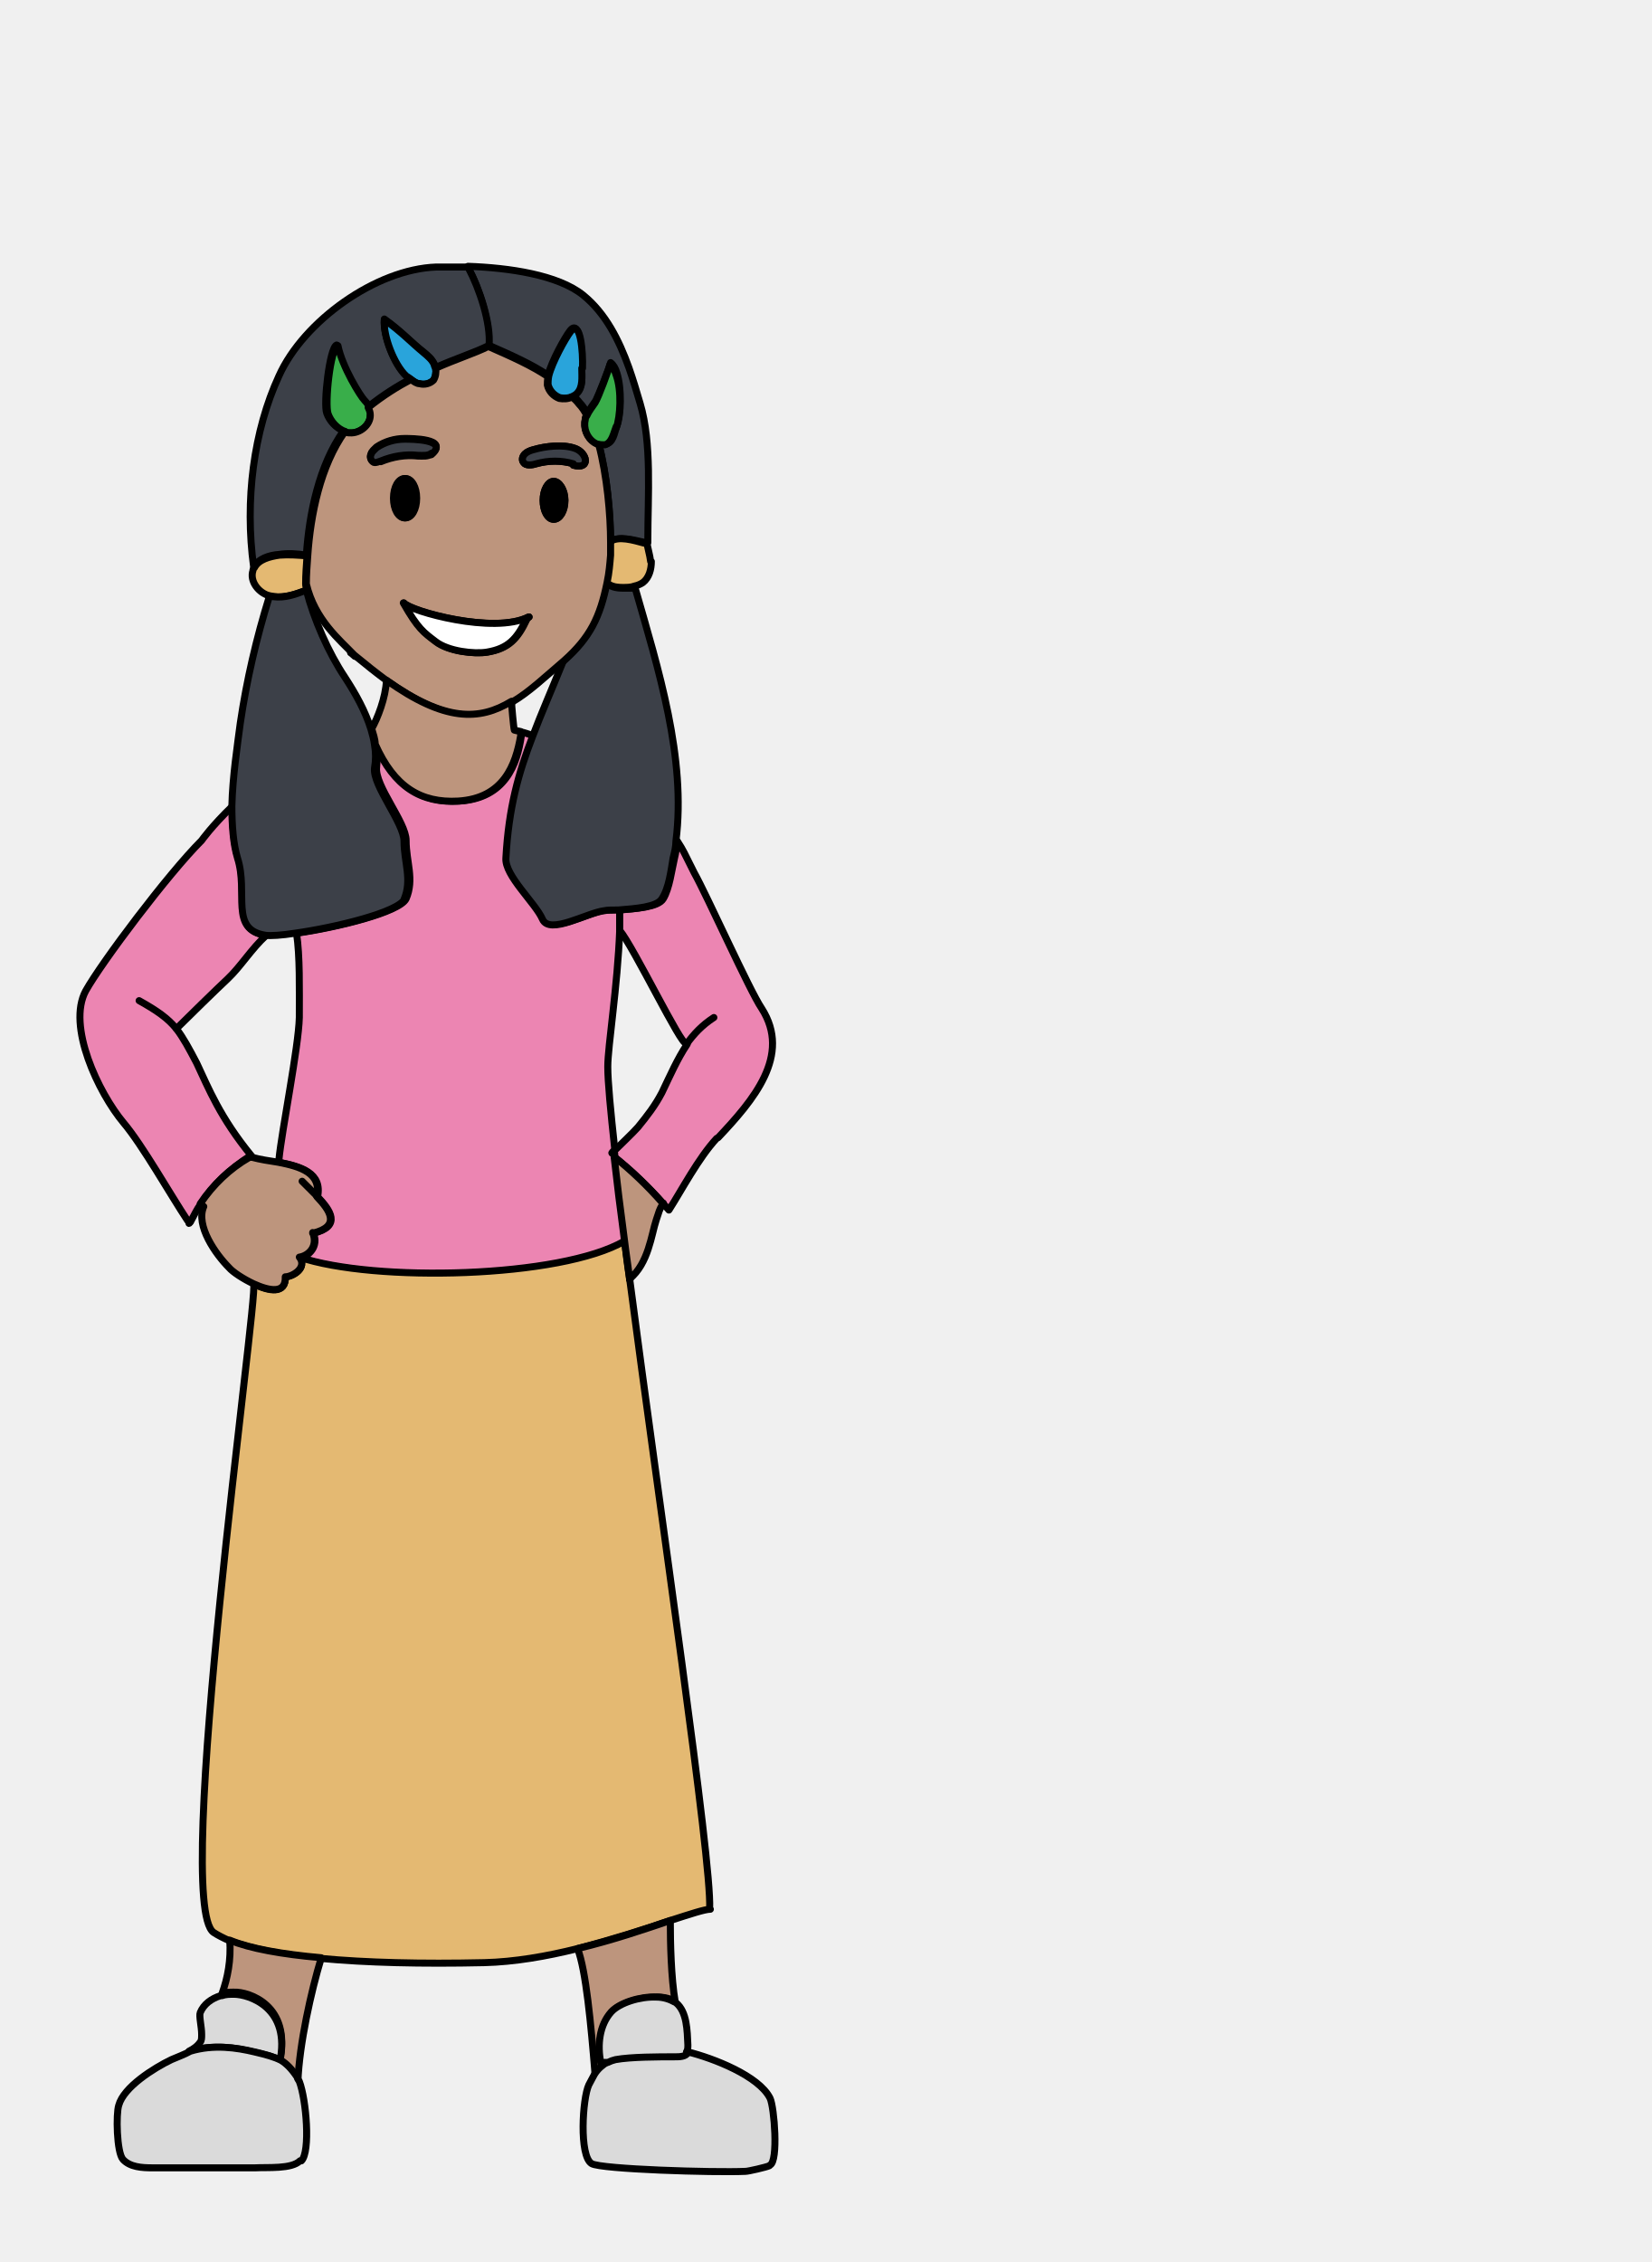
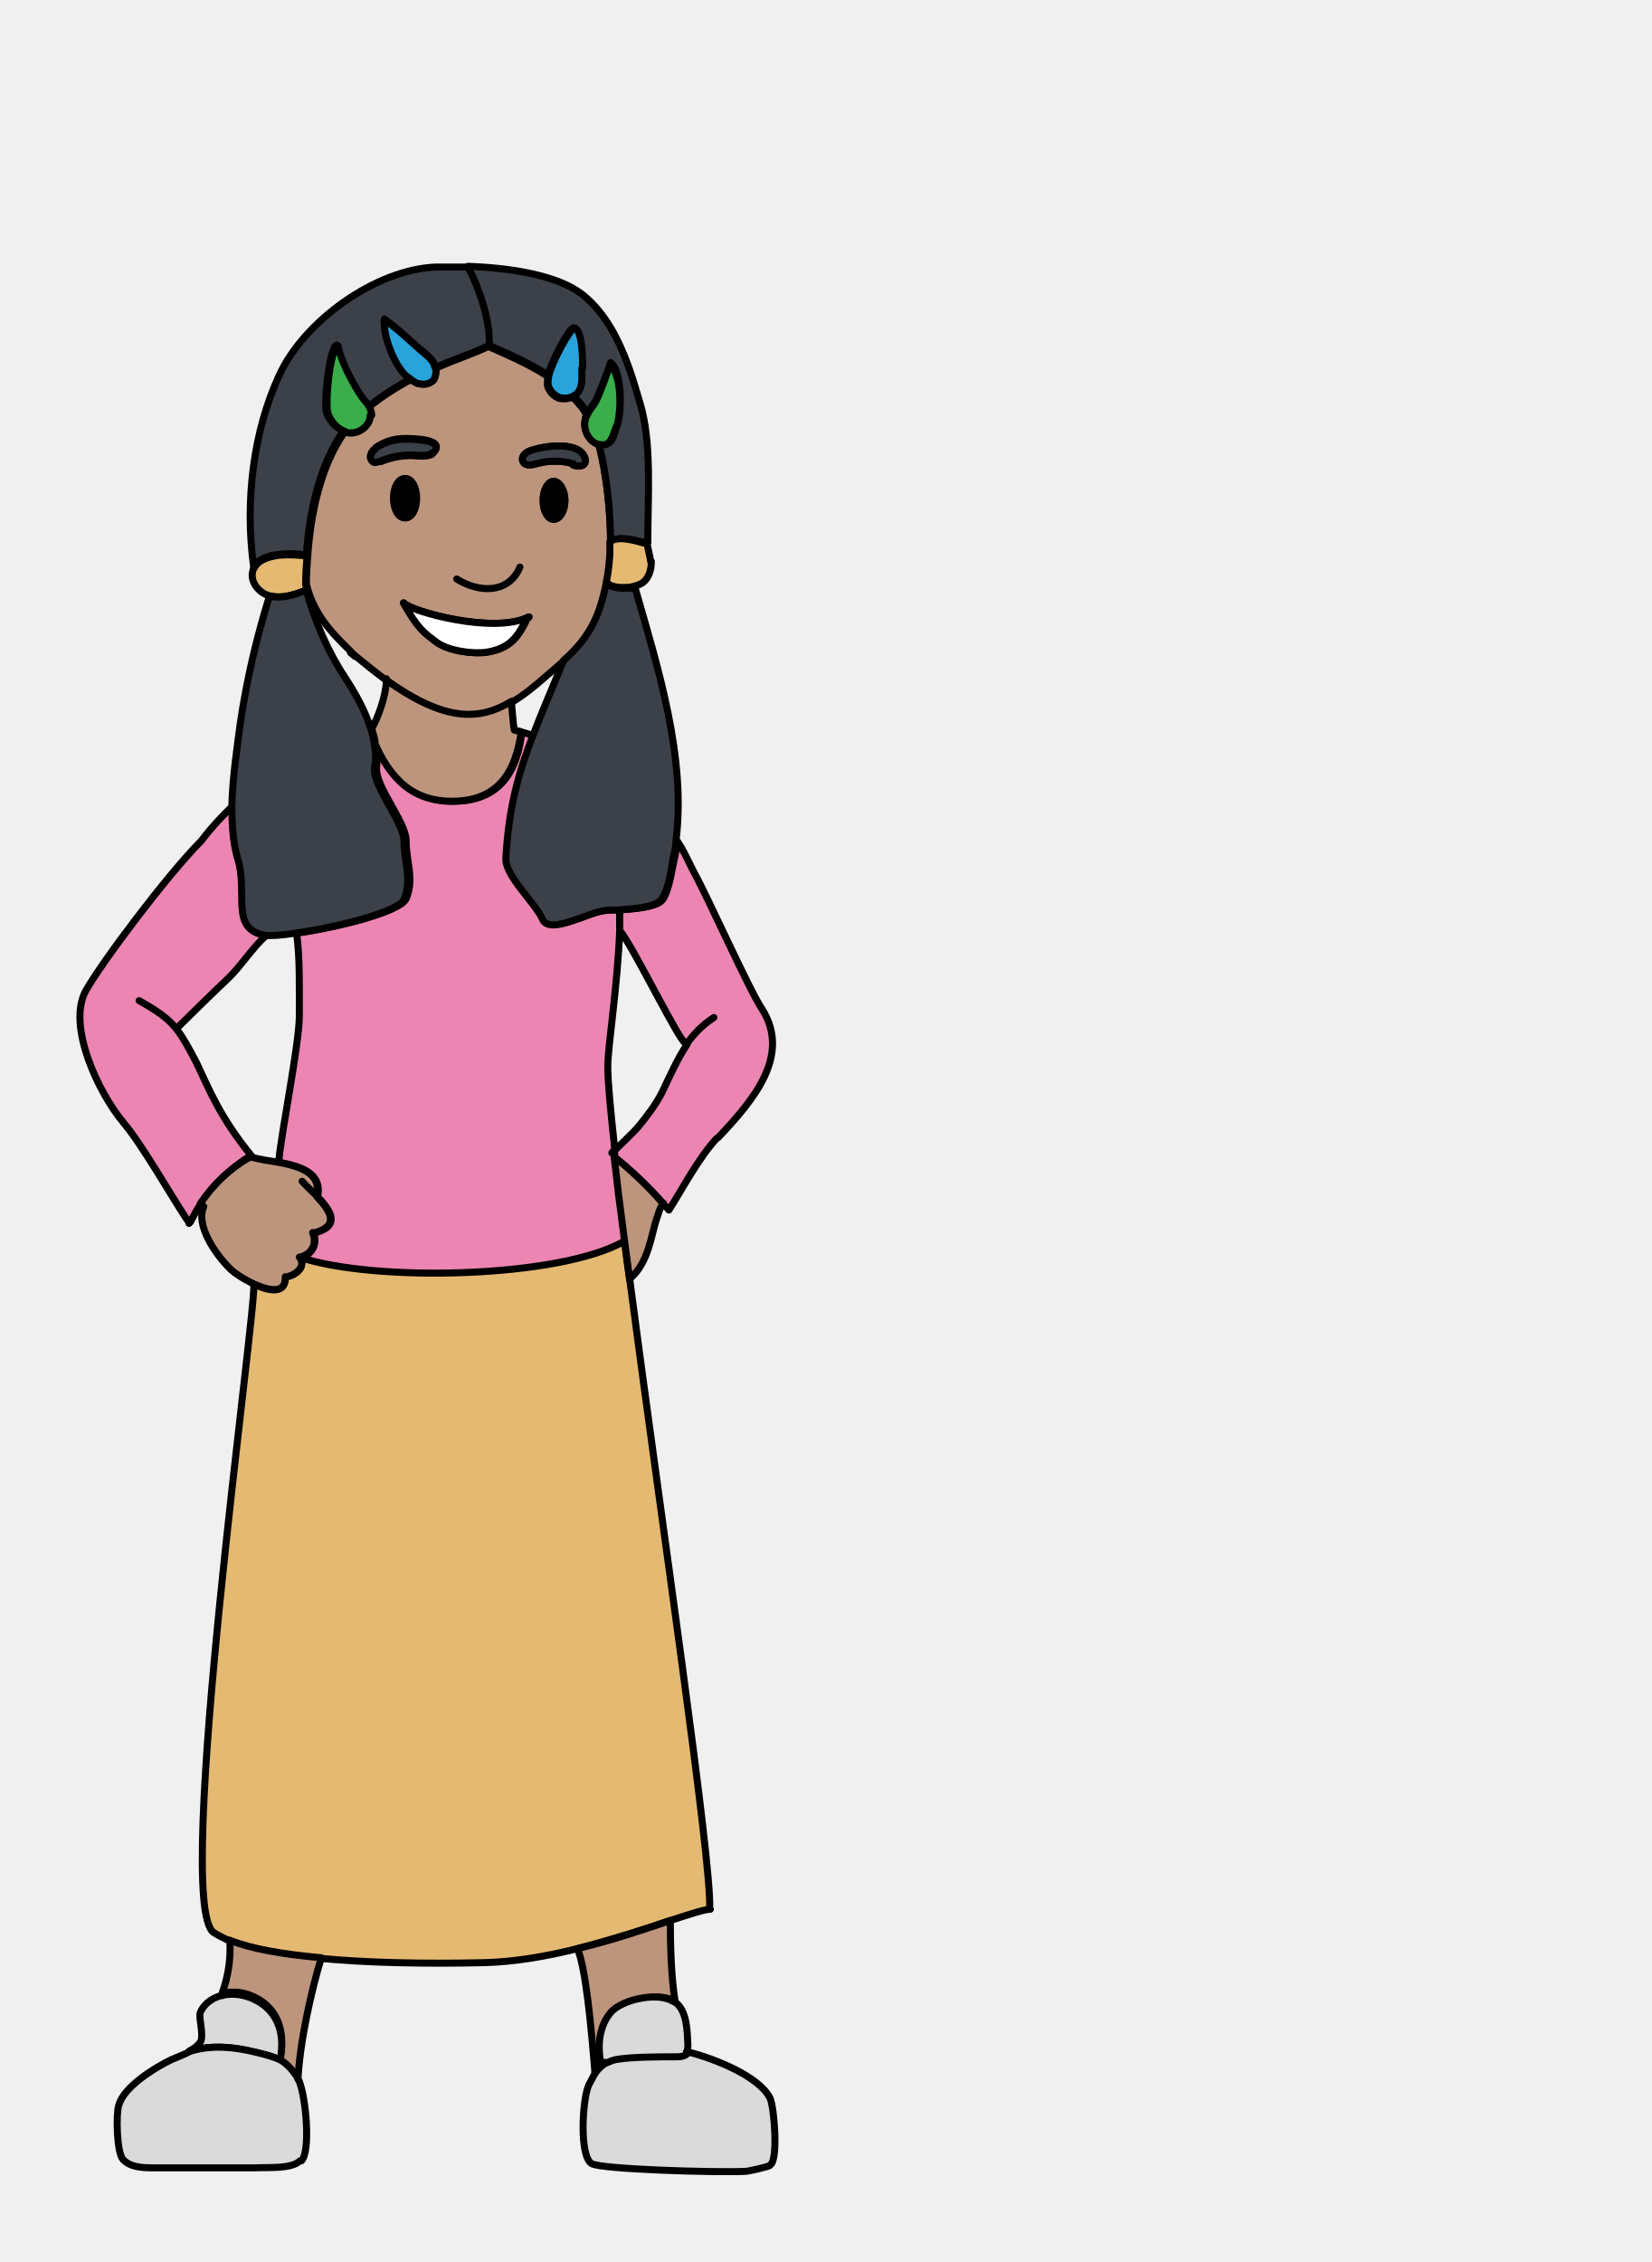
<svg xmlns="http://www.w3.org/2000/svg" id="latinAmerica" width="235" height="321.9" viewBox="0 0 235 321.9">
  <defs>
-     <style>.cls-1{fill:#29a4db;}.cls-1,.cls-2,.cls-3,.cls-4,.cls-5,.cls-6,.cls-7,.cls-8,.cls-9,.cls-10{stroke:#000;stroke-linecap:round;stroke-linejoin:round;}.cls-2{fill:#3c4048;}.cls-3{fill:#39ae4a;}.cls-4{fill:#dadada;}.cls-5{fill:#bd957d;}.cls-6{fill:#e4b972;}.cls-7{fill:#ec85b2;}.cls-8{fill:#fff;}.cls-9{fill:none;}</style>
+     <style>.cls-1{fill:none;}.cls-1,.cls-2,.cls-3,.cls-4,.cls-5,.cls-6,.cls-7,.cls-8,.cls-9,.cls-10{stroke:#000;stroke-linecap:round;stroke-linejoin:round;}.cls-2{fill:#fff;}.cls-3{fill:#39ae4a;}.cls-4{fill:#bd957d;}.cls-5{fill:#e4b972;}.cls-6{fill:#000;}.cls-7{fill:#ec85b2;}.cls-8{fill:#dadada;}.cls-9{fill:#3c4048;}.cls-10{fill:#29a4db;}</style>
  </defs>
+   <path class="cls-4" d="M85.1,63.1c-.2,0-.3-.1-.5-.2-1.1-.7-1.6-2.1-1.3-3.3,0-.2.1-.4.2-.5-.3-.6-.7-1.2-1.1-1.6-.3-.4-.6-.7-1-1-.6.3-1.2.3-1.8.2-.8-.3-1.5-1-1.7-1.9,0-.3,0-.7.1-1.2-2.4-1.6-5.1-2.8-8.5-4.3,0,0,0,0,0,0-2,1-4.6,1.8-7.5,3.1.1.6,0,1.2-.3,1.7-.5.5-1.3.7-2,.5-.4,0-.8-.3-1.2-.6-1.9,1-4,2.3-6.1,4,.2.4.3.7.3,1.1,0,1.4-1.5,2.6-2.9,2.5-.2,0-.5,0-.7-.2-3.5,4.9-4.9,11.8-5.3,17.7-.1,1.4-.2,2.7-.2,4,1.2,5.1,4.8,8,6.8,10.1,0,0,0,0,0,0,1.7,1.4,3.2,2.6,4.7,3.7,8.3,5.9,13.2,5.8,17.8,3,2.4-1.4,4.7-3.6,7.4-5.9,3.7-3.3,5.1-6.2,6.1-11.1.3-1.4.4-2.7.5-3.9,0-.6,0-1.2,0-1.8,0-3.9-.5-9.5-1.7-14ZM54.2,65.5c-.3.1-.7.3-1,.2-.4-.2-.6-.7-.4-1.1.1-.4.5-.7.8-1,1.2-.8,2.6-1.2,4-1.2.9,0,6.4,0,3.8,2.2-.5.4-1.2.3-1.9.3-1.8-.2-3.6.1-5.3.8ZM56.1,70.9c0-1.5.7-2.8,1.6-2.8s1.6,1.2,1.6,2.8-.7,2.8-1.6,2.8-1.6-1.2-1.6-2.8ZM75,88.1c-1.3,2.8-2.6,4.2-5.6,4.7-1.8.3-5.5-.1-7.3-1.5-1.7-1.3-2.5-1.8-4.6-5.5,1,1.2,12.9,4.5,17.8,2l-.4.3ZM78.8,73.9c-.8,0-1.5-1.2-1.5-2.7s.7-2.7,1.5-2.7,1.6,1.2,1.6,2.7-.7,2.7-1.6,2.7ZM81.6,66c-1.7-.5-3.5-.5-5.3,0-.6.2-1.5.3-1.8-.2-.3-.4-.1-.9.2-1.2.3-.3.8-.5,1.2-.6,1.7-.5,4.2-.8,5.9-.2,1.8.6,2.3,3.1-.2,2.4Z" />
  <path class="cls-7" d="M25.1,146.4h0c1,1.3,1.8,2.8,2.9,4.9,1.7,3.6,3.3,7.7,7.8,13.2,0,0-.1,0-.2,0h0s0,0,0,0h0c-2.8,1.8-5.2,4-7,6.8,0,0,0,0,0,0-.6.8-1,1.7-1.5,2.6l-.4-.2c-2.4-3.6-6.4-10.7-9.1-13.9-3.6-4.3-8.1-13.8-5.4-18.8,2.3-4.1,11.7-16.6,16.5-21.4,0,0,1.4-2,4.4-4.9,0,2.8.1,5.4.8,7.4,1.6,5-1.2,10.2,4,11-2.1,1.9-3.6,4.4-5.5,6.2-1.3,1.2-6.1,5.9-7.3,7.1Z" />
  <path class="cls-7" d="M89,176.7c-9.2,5.3-35.7,5.9-46.3,2.3,1.2-.2,2.7-1.6,1.9-3.5,4.1-1,2.4-3.3.6-5.2.7-3.4-2.4-4.3-5.5-4.9v-.4c.4-4.1,2.8-16,2.9-20.2,0-4,.1-8.8-.4-12,5.7-.8,14.7-3,15.6-4.9,1.2-2.8,0-5.2,0-8.3,0-2.6-4.5-7.8-4.2-10.4.1-1.1.1-2.2,0-3.3,2.7,6.1,6.5,8.4,11.8,8.1,6.5-.4,8.2-5.2,8.8-9.3v-.5c.4,0,1,.3,1.8.5-2,5.2-3.4,10.1-3.8,17.3-.1,2.5,4.2,6.4,5.2,8.7,1,2.3,6.3-.9,8.8-1.2.5,0,1.2,0,2-.1,0,1,0,1.9,0,2.9-.3,8.1-1.7,16.6-1.7,19.5,0,2.1.4,6.3,1,11.8-.3.3-.5.5-.4.5.2.1.3.2.5.4.4,3.6.9,7.6,1.5,12.1Z" />
  <path class="cls-7" d="M102,162c-2.6,2.8-5,7.4-6.8,10.2-.3-.3-.5-.6-.8-.9-2.1-2.4-4.5-4.6-6.9-6.6,0-.3,0-.6-.1-.9.8-.8,2.7-2.6,3.4-3.4,1.3-1.6,2.4-3,3.4-4.9,1.2-2.5,2.2-4.8,3.6-6.9l-.2-.2c-.5.7-7.4-13.6-9.4-16,0-1,0-1.9,0-2.9,2.3-.2,5.5-.4,6.2-1.6.9-1.5,1.2-4.1,1.6-5.8.2-.8.3-1.6.4-2.4.9,1.4.9,1.5,2.4,4.5,1.8,3.2,7.9,16.8,9.6,19.3,4.3,6.7-1.2,13.1-6.2,18.4Z" />
-   <path class="cls-9" d="M50.3,93.2c-.1-.1-.3-.2-.4-.3" />
-   <path class="cls-9" d="M50.5,93.4c0,0-.1-.1-.2-.2" />
-   <line class="cls-9" x1="95.9" y1="122" x2="95.9" y2="122" />
-   <line class="cls-9" x1="33.1" y1="114.7" x2="33.1" y2="114.7" />
-   <path class="cls-6" d="M101.1,271.7c-.8,0-2.9.7-5.7,1.6-3.5,1.2-8.2,2.7-13.2,4-4.4,1.1-9,1.9-13.3,2-8.9.2-16.8,0-23.2-.6-5.6-.5-10-1.4-13-2.5-.9-.4-1.7-.8-2.3-1.2-5.9-4.1,6.4-90.5,5.7-92.3,2.2,1.1,4.6,1.5,4.5-1,1,0,3.2-1.2,2-2.8,10.6,3.6,37.2,3,46.3-2.3.2,1.7.4,3.5.7,5.3,4.4,33.6,11.7,82.8,11.4,89.7Z" />
-   <path class="cls-5" d="M94.4,171.2c-.7,1.2-.5,1-1,2.4-.7,2.1-1.1,6.2-3.8,8.4-.2-1.8-.5-3.6-.7-5.3-.6-4.5-1.1-8.5-1.5-12.1,2.5,2,4.8,4.2,6.9,6.6Z" />
-   <path class="cls-9" d="M89.7,182s0,0-.1.1" />
-   <path class="cls-9" d="M97.5,148.3s0,0,0,0" />
-   <path class="cls-9" d="M101.6,144.8c-1.7,1.1-2.9,2.4-3.9,3.8" />
-   <path class="cls-9" d="M25.1,146.4c-1.2-1.5-2.8-2.6-5.3-4" />
-   <path class="cls-9" d="M35.7,164.5v.2c.2,0,.3.2.4.3" />
-   <path class="cls-5" d="M44.5,175.4c.8,2-.6,3.3-1.9,3.5,1.2,1.5-1,2.8-2,2.8.1,2.5-2.3,2-4.5,1h0c-1.5-.7-3-1.7-3.5-2.3-1.9-1.9-4.8-6-3.6-8.7l-.5-.4c1.8-2.7,4.2-5,7-6.6,0,0,0,0,.1,0h0c.1,0,.2,0,.3,0,1.1.3,2.4.5,3.7.7,3.1.6,6.2,1.5,5.5,4.9,1.8,1.9,3.5,4.2-.6,5.2Z" />
-   <path class="cls-9" d="M45.1,170.2c-.8-.8-1.6-1.6-2.1-2.1" />
-   <path class="cls-9" d="M45.1,170.2s0,0,0,0" />
-   <path class="cls-5" d="M96.1,284.9c-.6-.5-1.6-.7-2.6-.7-2.3,0-5.2.8-6.4,2.1-1.7,1.9-2,4.7-1.5,7.2h1c-.8.4-1.4,1-1.9,1.8-.6-7.3-1.3-14.9-2.5-18,5-1.2,9.7-2.8,13.2-4,0,3.1.1,8.1.7,11.6Z" />
-   <path class="cls-5" d="M45.7,278.7h0c-1.4,4.6-3.1,12.2-3.3,17.5,0-.2-.2-.4-.3-.6-.7-1.2-1.4-1.9-2.3-2.4h0c1.7-7.8-4.4-9.8-6.5-9.7-.6,0-1.1,0-1.7.2.8-2.2,1.3-4.8,1.1-7.6,2.9,1.2,7.4,2,13,2.5Z" />
-   <path class="cls-9" d="M74,80.7c-1.6,3.8-5.8,3.7-9,1.7" />
-   <path class="cls-2" d="M92.2,77.2h-.4c-1.5-.3-3.7-1-4.9-.1h0c0-3.9-.5-9.5-1.7-14,.3.1.7.2,1,.1,1.1-.2,1.2-1.5,1.6-2.6.6-1.6.7-5.3,0-7.5-.2-.7-.5-1.2-.9-1.5-.2.8-1.7,4.6-2.1,5.4-.4.6-.9,1.2-1.2,1.9-.3-.6-.7-1.2-1.1-1.6-.3-.4-.6-.7-1-1,.2-.1.4-.3.6-.4.9-.9.7-2.3.7-3.6.1-2.3-.3-7.1-1.7-5.2-.7.9-2.6,4.3-3.1,6.3-2.4-1.6-5.1-2.8-8.5-4.3.3-3.1-1.3-8.2-2.9-11v-.2c5.8.2,12.8,1.2,16.4,4.1,3.2,2.6,5.1,6.4,6.5,10.3.6,1.7,1.1,3.4,1.6,5.1,1.7,5.7,1.1,13.1,1.1,19.5,0,0,0,0,0,.1Z" />
-   <path class="cls-2" d="M69.5,49.2s0,0,0,0c-2,1-4.6,1.8-7.5,3.1,0-.2,0-.3-.2-.5-.3-.7-.9-1.2-1.5-1.7-1.7-1.3-3.2-3-5.6-4.7-.2,2.3,1.4,6.4,3.1,8,.2.2.4.4.7.5-1.9,1-4,2.3-6.1,4-.2-.4-.4-.7-.7-1-.5-.6-3.2-4.7-3.8-7.8-1,.4-1.9,8.4-1.4,9.7.4,1.1,1.3,2.1,2.4,2.5-3.5,4.9-4.9,11.8-5.3,17.7-1.3-.2-2.6-.3-3.9-.1-1.4.1-2.9.6-3.6,1.8h0c-1.3-9.5,0-19.4,3.6-27.2,3.5-7.8,13.8-15.2,22.4-15.5,1.3,0,2.9,0,4.6,0v.2c1.5,2.8,3.2,7.8,2.9,11Z" />
-   <path class="cls-6" d="M43.7,84l-.6.2c-1.5.5-3.1,1-4.6.6,0,0,0,0-.1,0-1.6-.4-2.9-2.1-2.4-3.6,0-.1,0-.2.2-.4.6-1.2,2.2-1.6,3.6-1.8,1.3-.1,2.6,0,3.9.1-.1,1.4-.2,2.7-.2,4,0,.3.1.6.2.9Z" />
-   <path class="cls-9" d="M43.8,79.1c0,0-.1,0-.2,0" />
-   <path class="cls-6" d="M92.7,79.9c0,1.1-.3,2.3-1.2,3-.3.2-.7.4-1.2.5-.5.2-1.1.2-1.7.2-1,0-1.9-.2-2.3-.8.3-1.4.4-2.7.5-3.9,0-.6,0-1.2,0-1.8h0c1.2-.9,3.4-.2,4.9.2h.4c0,.4.4,1.7.5,2.6Z" />
-   <path class="cls-2" d="M57.6,127.9c-.8,1.9-9.9,4.1-15.6,4.9-1.9.3-3.5.4-4.2.3-5.2-.8-2.4-6-4-11-.6-2-.8-4.6-.8-7.4.1-4.2.8-8.7,1.2-11.8.9-6.1,2.3-12.1,4.1-17.9v-.2c1.6.4,3.2,0,4.7-.6l.6-.2c1.1,4.2,3.1,8.8,5.5,12.4,1.5,2.3,2.9,4.8,3.7,7.4.2.7.4,1.4.5,2.2.2,1.1.2,2.2,0,3.3-.3,2.5,4.2,7.8,4.2,10.4,0,3,1.2,5.5,0,8.3Z" />
-   <path class="cls-2" d="M96.2,119.7h0c0,.8-.2,1.6-.4,2.4-.3,1.8-.6,4.3-1.6,5.8-.7,1.2-3.8,1.4-6.2,1.6-.8,0-1.6,0-2,.1-2.5.3-7.8,3.5-8.8,1.2-1-2.3-5.4-6.2-5.2-8.7.4-7.2,1.8-12.1,3.8-17.3,1.2-3.2,2.7-6.6,4.4-10.8,3.7-3.3,5.1-6.2,6.1-11.1.5.6,1.4.8,2.3.8h1.8c3.3,11.5,7.3,24.2,5.8,36Z" />
-   <path class="cls-9" d="M55,96.6v.3" />
-   <path class="cls-9" d="M27,173.9c0,0,0,.2-.1.2" />
-   <path class="cls-1" d="M61.7,54.1c-.5.5-1.3.7-2,.5-.4,0-.8-.3-1.2-.6-.2-.2-.4-.3-.7-.5-1.7-1.6-3.3-5.7-3.1-8,2.3,1.6,3.9,3.3,5.6,4.7.6.5,1.2,1,1.5,1.7,0,.2.1.3.2.5.1.6,0,1.2-.3,1.7Z" />
-   <path class="cls-1" d="M82.8,52.4c0,1.3.2,2.7-.7,3.6-.2.2-.4.3-.6.4-.6.3-1.2.3-1.8.2-.8-.3-1.5-1-1.7-1.9,0-.3,0-.7.1-1.2.5-2,2.4-5.4,3.1-6.3,1.4-1.9,1.8,2.9,1.7,5.2Z" />
+   <path class="cls-1" d="M50.3,93.2c-.1-.1-.3-.2-.4-.3" />
+   <path class="cls-1" d="M50.5,93.4c0,0-.1-.1-.2-.2" />
+   <line class="cls-1" x1="95.9" y1="122" x2="95.9" y2="122" />
+   <line class="cls-1" x1="33.1" y1="114.7" x2="33.1" y2="114.7" />
+   <path class="cls-5" d="M101.1,271.7c-.8,0-2.9.7-5.7,1.6-3.5,1.2-8.2,2.7-13.2,4-4.4,1.1-9,1.9-13.3,2-8.9.2-16.8,0-23.2-.6-5.6-.5-10-1.4-13-2.5-.9-.4-1.7-.8-2.3-1.2-5.9-4.1,6.4-90.5,5.7-92.3,2.2,1.1,4.6,1.5,4.5-1,1,0,3.2-1.2,2-2.8,10.6,3.6,37.2,3,46.3-2.3.2,1.7.4,3.5.7,5.3,4.4,33.6,11.7,82.8,11.4,89.7Z" />
+   <path class="cls-4" d="M94.4,171.2c-.7,1.2-.5,1-1,2.4-.7,2.1-1.1,6.2-3.8,8.4-.2-1.8-.5-3.6-.7-5.3-.6-4.5-1.1-8.5-1.5-12.1,2.5,2,4.8,4.2,6.9,6.6Z" />
+   <path class="cls-1" d="M89.7,182c0,0,0,0-.1.1" />
+   <path class="cls-1" d="M97.5,148.3s0,0,0,0" />
+   <path class="cls-1" d="M101.6,144.8c-1.7,1.1-2.9,2.4-3.9,3.8" />
+   <path class="cls-1" d="M25.1,146.4c-1.2-1.5-2.8-2.6-5.3-4" />
+   <path class="cls-1" d="M35.7,164.5v.2c.2,0,.3.2.4.3" />
+   <path class="cls-4" d="M44.5,175.4c.8,2-.6,3.3-1.9,3.5,1.2,1.5-1,2.8-2,2.8.1,2.5-2.3,2-4.5,1h0c-1.5-.7-3-1.7-3.5-2.3-1.9-1.9-4.8-6-3.6-8.7l-.5-.4c1.8-2.7,4.2-5,7-6.6,0,0,0,0,.1,0h0c.1,0,.2,0,.3,0,1.1.3,2.4.5,3.7.7,3.1.6,6.2,1.5,5.5,4.9,1.8,1.9,3.5,4.2-.6,5.2Z" />
+   <path class="cls-1" d="M45.1,170.2c-.8-.8-1.7-1.6-2.1-2.1" />
+   <path class="cls-1" d="M45.1,170.2s0,0,0,0" />
+   <path class="cls-4" d="M96.1,284.9c-.6-.5-1.6-.7-2.6-.7-2.3,0-5.2.8-6.4,2.1-1.7,1.9-2,4.7-1.5,7.2h1c-.8.4-1.4,1-1.9,1.8-.6-7.3-1.3-14.9-2.5-18,5-1.2,9.7-2.8,13.2-4,0,3.1.1,8.1.7,11.6Z" />
+   <path class="cls-4" d="M45.7,278.7h0c-1.4,4.6-3.1,12.2-3.3,17.5,0-.2-.2-.4-.3-.6-.7-1.2-1.4-1.9-2.3-2.4h0c1.7-7.8-4.4-9.8-6.5-9.7-.6,0-1.1,0-1.7.2.8-2.2,1.3-4.8,1.1-7.6,2.9,1.2,7.4,2,13,2.5Z" />
+   <path class="cls-1" d="M74,80.7c-1.6,3.8-5.8,3.7-9,1.7" />
+   <path class="cls-9" d="M92.2,77.2h-.4c-1.5-.3-3.7-1-4.9-.1h0c0-3.9-.5-9.5-1.7-14,.3.1.7.2,1,.1,1.1-.2,1.2-1.5,1.6-2.6.6-1.6.7-5.3,0-7.5-.2-.7-.5-1.2-.9-1.5-.2.8-1.7,4.6-2.1,5.4-.4.6-.9,1.2-1.2,1.9-.3-.6-.7-1.2-1.1-1.6-.3-.4-.6-.7-1-1,.2-.1.4-.3.6-.4.9-.9.7-2.3.7-3.6.1-2.3-.3-7.1-1.7-5.2-.7.9-2.6,4.3-3.1,6.3-2.4-1.6-5.1-2.8-8.5-4.3.3-3.1-1.3-8.2-2.9-11v-.2c5.8.2,12.8,1.2,16.4,4.1,3.2,2.6,5.1,6.4,6.5,10.3.6,1.7,1.1,3.4,1.6,5.1,1.7,5.7,1.1,13.1,1.1,19.5,0,0,0,0,0,.1Z" />
+   <path class="cls-9" d="M69.5,49.2s0,0,0,0c-2,1-4.6,1.8-7.5,3.1,0-.2,0-.3-.2-.5-.3-.7-.9-1.2-1.5-1.7-1.7-1.3-3.2-3-5.6-4.7-.2,2.3,1.4,6.4,3.1,8,.2.2.4.4.7.5-1.9,1-4,2.3-6.1,4-.2-.4-.4-.7-.7-1-.5-.6-3.2-4.7-3.8-7.8-1,.4-1.9,8.4-1.4,9.7.4,1.1,1.3,2.1,2.4,2.5-3.5,4.9-4.9,11.8-5.3,17.7-1.3-.2-2.6-.3-3.9-.1-1.4.1-2.9.6-3.6,1.8h0c-1.3-9.5,0-19.4,3.6-27.2,3.5-7.8,13.8-15.2,22.4-15.5,1.3,0,2.9,0,4.6,0v.2c1.5,2.8,3.2,7.8,2.9,11Z" />
+   <path class="cls-5" d="M43.7,84l-.6.2c-1.5.5-3.1,1-4.6.6,0,0,0,0-.1,0-1.6-.4-2.9-2.1-2.4-3.6,0-.1,0-.2.2-.4.6-1.2,2.2-1.6,3.6-1.8,1.3-.1,2.6,0,3.9.1-.1,1.4-.2,2.7-.2,4,0,.3.1.6.2.9Z" />
+   <path class="cls-1" d="M43.8,79.1c0,0-.1,0-.2,0" />
+   <path class="cls-5" d="M92.7,79.9c0,1.1-.3,2.3-1.2,3-.3.2-.7.4-1.2.5-.5.2-1.1.2-1.7.2-1,0-1.9-.2-2.3-.8.3-1.4.4-2.7.5-3.9,0-.6,0-1.2,0-1.8h0c1.2-.9,3.4-.2,4.9.2h.4c0,.4.4,1.7.5,2.6Z" />
+   <path class="cls-9" d="M57.6,127.9c-.8,1.9-9.9,4.1-15.6,4.9-1.9.3-3.5.4-4.2.3-5.2-.8-2.4-6-4-11-.6-2-.8-4.6-.8-7.4.1-4.2.8-8.7,1.2-11.8.9-6.1,2.3-12.1,4.1-17.9v-.2c1.6.4,3.2,0,4.7-.6l.6-.2c1.1,4.2,3.1,8.8,5.5,12.4,1.5,2.3,2.9,4.8,3.7,7.4.2.7.4,1.4.5,2.2.2,1.1.2,2.2,0,3.3-.3,2.5,4.2,7.8,4.2,10.4,0,3,1.2,5.5,0,8.3Z" />
+   <path class="cls-9" d="M96.2,119.7h0c0,.8-.2,1.6-.4,2.4-.3,1.8-.6,4.3-1.6,5.8-.7,1.2-3.8,1.4-6.2,1.6-.8,0-1.6,0-2,.1-2.5.3-7.8,3.5-8.8,1.2-1-2.3-5.4-6.2-5.2-8.7.4-7.2,1.8-12.1,3.8-17.3,1.2-3.2,2.7-6.6,4.4-10.8,3.7-3.3,5.1-6.2,6.1-11.1.5.6,1.4.8,2.3.8h1.8c3.3,11.5,7.3,24.2,5.8,36Z" />
+   <path class="cls-1" d="M55,96.6v.3" />
+   <path class="cls-1" d="M27,173.9c0,0,0,.1-.1.2" />
+   <path class="cls-10" d="M61.7,54.1c-.5.5-1.3.7-2,.5-.4,0-.8-.3-1.2-.6-.2-.2-.4-.3-.7-.5-1.7-1.6-3.3-5.7-3.1-8,2.3,1.6,3.9,3.3,5.6,4.7.6.5,1.2,1,1.5,1.7,0,.2.1.3.2.5.1.6,0,1.2-.3,1.7Z" />
+   <path class="cls-10" d="M82.8,52.4c0,1.3.2,2.7-.7,3.6-.2.2-.4.3-.6.4-.6.3-1.2.3-1.8.2-.8-.3-1.5-1-1.7-1.9,0-.3,0-.7.1-1.2.5-2,2.4-5.4,3.1-6.3,1.4-1.9,1.8,2.9,1.7,5.2Z" />
  <path class="cls-3" d="M52.7,59.1c0,1.4-1.5,2.6-2.9,2.5-.2,0-.5,0-.7-.2-1.1-.4-2-1.4-2.4-2.5-.5-1.4.3-9.4,1.4-9.7.6,3,3.2,7.2,3.8,7.8.3.3.5.6.7,1,.2.4.3.7.3,1.1Z" />
-   <path class="cls-5" d="M85.1,63.1c-.2,0-.3-.1-.5-.2-1.1-.7-1.6-2.1-1.3-3.3,0-.2.1-.4.2-.5-.3-.6-.7-1.2-1.1-1.6-.3-.4-.6-.7-1-1-.6.3-1.2.3-1.8.2-.8-.3-1.5-1-1.7-1.9,0-.3,0-.7.1-1.2-2.4-1.6-5.1-2.8-8.5-4.3,0,0,0,0,0,0-2,1-4.6,1.8-7.5,3.1.1.6,0,1.2-.3,1.7-.5.5-1.3.7-2,.5-.4,0-.8-.3-1.2-.6-1.9,1-4,2.3-6.1,4,.2.4.3.7.3,1.1,0,1.4-1.5,2.6-2.9,2.5-.2,0-.5,0-.7-.2-3.5,4.9-4.9,11.8-5.3,17.7-.1,1.4-.2,2.7-.2,4,1.2,5.1,4.8,8,6.8,10.1,0,0,0,0,0,0,1.7,1.4,3.2,2.6,4.7,3.7,8.3,5.9,13.2,5.8,17.8,3,2.4-1.4,4.7-3.6,7.4-5.9,3.7-3.3,5.1-6.2,6.1-11.1.3-1.4.4-2.7.5-3.9,0-.6,0-1.2,0-1.8,0-3.9-.5-9.5-1.7-14ZM54.2,65.5c-.3.1-.7.3-1,.2-.4-.2-.6-.7-.4-1.1.1-.4.5-.7.8-1,1.2-.8,2.6-1.2,4-1.2.9,0,6.4,0,3.8,2.2-.5.4-1.2.3-1.9.3-1.8-.2-3.6.1-5.3.8ZM56.1,70.9c0-1.5.7-2.8,1.6-2.8s1.6,1.2,1.6,2.8-.7,2.8-1.6,2.8-1.6-1.2-1.6-2.8ZM75,88.1c-1.3,2.8-2.6,4.2-5.6,4.7-1.8.3-5.5-.1-7.3-1.5-1.7-1.3-2.5-1.8-4.6-5.5,1,1.2,12.9,4.5,17.8,2l-.4.3ZM78.8,73.9c-.8,0-1.5-1.2-1.5-2.7s.7-2.7,1.5-2.7,1.6,1.2,1.6,2.7-.7,2.7-1.6,2.7ZM81.6,66c-1.7-.5-3.5-.5-5.3,0-.6.2-1.5.3-1.8-.2-.3-.4-.1-.9.2-1.2.3-.3.8-.5,1.2-.6,1.7-.5,4.2-.8,5.9-.2,1.8.6,2.3,3.1-.2,2.4Z" />
-   <path class="cls-5" d="M74.1,104.2v.5c-.7,4.1-2.4,8.9-8.9,9.3-5.3.3-9.1-2-11.8-8.1,0-.7-.3-1.5-.5-2.2.8-1.4,2-4.4,2.1-6.9,8.3,5.9,13.2,5.8,17.8,3,0,.5.3,3.8.4,4.1.3.1,0,0,.9.2Z" />
-   <path class="cls-8" d="M75.3,87.8l-.4.3c-1.3,2.8-2.6,4.2-5.6,4.7-1.8.3-5.5-.1-7.3-1.5-1.7-1.3-2.5-1.8-4.6-5.5,1,1.2,12.9,4.5,17.8,2Z" />
-   <path class="cls-10" d="M80.4,71.2c0,1.5-.7,2.7-1.6,2.7s-1.5-1.2-1.5-2.7.7-2.7,1.5-2.7,1.6,1.2,1.6,2.7Z" />
-   <path class="cls-2" d="M81.6,66c-1.7-.5-3.5-.5-5.3,0-.6.2-1.5.3-1.8-.2-.3-.4-.1-.9.2-1.2.3-.3.8-.5,1.2-.6,1.7-.5,4.2-.8,5.9-.2,1.8.6,2.3,3.1-.2,2.4Z" />
-   <path class="cls-10" d="M59.2,70.9c0,1.6-.7,2.8-1.6,2.8s-1.6-1.2-1.6-2.8.7-2.8,1.6-2.8,1.6,1.2,1.6,2.8Z" />
-   <path class="cls-2" d="M61.4,64.5c-.5.4-1.2.3-1.9.3-1.8-.2-3.6.1-5.3.8-.3.1-.7.3-1,.2-.4-.2-.6-.7-.4-1.1.1-.4.5-.7.8-1,1.2-.8,2.6-1.2,4-1.2.9,0,6.4,0,3.8,2.2Z" />
+   <path class="cls-4" d="M74.1,104.2v.5c-.7,4.1-2.4,8.9-8.9,9.3-5.3.3-9.1-2-11.8-8.1,0-.7-.3-1.5-.5-2.2.8-1.4,2-4.4,2.1-6.9,8.3,5.9,13.2,5.8,17.8,3,0,.5.3,3.8.4,4.1.3.1,0,0,.9.2Z" />
+   <path class="cls-2" d="M75.3,87.8l-.4.3c-1.3,2.8-2.6,4.2-5.6,4.7-1.8.3-5.5-.1-7.3-1.5-1.7-1.3-2.5-1.8-4.6-5.5,1,1.2,12.9,4.5,17.8,2Z" />
+   <path class="cls-6" d="M80.4,71.2c0,1.5-.7,2.7-1.6,2.7s-1.5-1.2-1.5-2.7.7-2.7,1.5-2.7,1.6,1.2,1.6,2.7Z" />
+   <path class="cls-9" d="M81.6,66c-1.7-.5-3.5-.5-5.3,0-.6.2-1.5.3-1.8-.2-.3-.4-.1-.9.2-1.2.3-.3.8-.5,1.2-.6,1.7-.5,4.2-.8,5.9-.2,1.8.6,2.3,3.1-.2,2.4Z" />
+   <path class="cls-6" d="M59.2,70.9c0,1.6-.7,2.8-1.6,2.8s-1.6-1.2-1.6-2.8.7-2.8,1.6-2.8,1.6,1.2,1.6,2.8Z" />
+   <path class="cls-9" d="M61.4,64.5c-.5.4-1.2.3-1.9.3-1.8-.2-3.6.1-5.3.8-.3.1-.7.3-1,.2-.4-.2-.6-.7-.4-1.1.1-.4.5-.7.8-1,1.2-.8,2.6-1.2,4-1.2.9,0,6.4,0,3.8,2.2Z" />
  <path class="cls-3" d="M87.7,60.7c-.4,1-.6,2.3-1.6,2.6-.3,0-.7,0-1-.1-.2,0-.3-.1-.5-.2-1.1-.7-1.6-2.1-1.3-3.3,0-.2.1-.4.2-.5.3-.7.8-1.3,1.2-1.9.5-.8,1.9-4.6,2.1-5.4.4.3.7.8.9,1.5.8,2.2.6,5.9,0,7.5Z" />
-   <path class="cls-4" d="M39.8,293.2c-1-.6-2.1-.8-3.8-1.2-2.5-.6-5.7-1.1-9.1-.1.6-.3,1.2-.7,1.6-1.3.2-.2.2-.6.2-1.1h0c0-1.1-.4-2.6-.2-3.1.5-1.2,1.6-2,2.9-2.4,0,0,.1,0,.2,0,.5-.2,1.1-.2,1.7-.2,2.1,0,8.2,1.9,6.5,9.7Z" />
-   <path class="cls-4" d="M42.7,307.5c-1.2,1.2-4.6.9-6.4,1-4.9,0-9.7,0-14.6,0-1.5,0-3.2-.1-4.2-1.2-.9-1-1-6.5-.6-7.7.7-2.6,5-5.3,7.5-6.5.9-.4,1.8-.7,2.7-1.2,3.3-1,6.6-.5,9.1.1,1.7.4,2.8.7,3.8,1.2h0c.8.5,1.5,1.2,2.3,2.4,0,.2.2.4.3.6,1,2.6,1.6,10,.3,11.3Z" />
-   <path class="cls-4" d="M109.5,308.2c-.4.2-3,.8-3.4.8-4.5.2-20.6-.3-21.9-1.1-1.8-1.1-1.3-9.3-.4-11.2.3-.6.6-1.1.8-1.5h0c.5-.8,1.1-1.3,1.9-1.8.3-.1.7-.3,1.1-.4,2.1-.5,6.2-.5,8.4-.4.7,0,1.5,0,1.9-.6,3.6.9,10.1,3.4,11.7,6.6.6,1.3,1.2,8.9,0,9.5Z" />
-   <path class="cls-4" d="M97.9,292.1c-.3.6-1.2.6-1.9.6-2.2,0-6.2,0-8.4.4-.4.1-.7.2-1.1.4h-1c-.5-2.5-.2-5.3,1.5-7.2,1.2-1.3,4.1-2.2,6.4-2.1,1,0,1.9.3,2.6.7,0,0,.1,0,.2.1,1.6,1.3,1.6,4,1.7,6,0,.4,0,.7-.2,1Z" />
+   <path class="cls-8" d="M39.8,293.2c-1-.6-2.1-.8-3.8-1.2-2.5-.6-5.7-1.1-9.1-.1.6-.3,1.2-.7,1.6-1.3.2-.2.2-.6.2-1.1h0c0-1.1-.4-2.6-.2-3.1.5-1.2,1.6-2,2.9-2.4,0,0,.1,0,.2,0,.5-.2,1.1-.2,1.7-.2,2.1,0,8.2,1.9,6.5,9.7Z" />
+   <path class="cls-8" d="M42.7,307.5c-1.2,1.2-4.6.9-6.4,1-4.9,0-9.7,0-14.6,0-1.5,0-3.2-.1-4.2-1.2-.9-1-1-6.5-.6-7.7.7-2.6,5-5.3,7.5-6.5.9-.4,1.8-.7,2.7-1.2,3.3-1,6.6-.5,9.1.1,1.7.4,2.8.7,3.8,1.2h0c.8.5,1.5,1.2,2.3,2.4,0,.2.2.4.3.6,1,2.6,1.6,10,.3,11.3Z" />
+   <path class="cls-8" d="M109.5,308.2c-.4.2-3,.8-3.4.8-4.5.2-20.6-.3-21.9-1.1-1.8-1.1-1.3-9.3-.4-11.2.3-.6.6-1.1.8-1.5h0c.5-.8,1.1-1.3,1.9-1.8.3-.1.7-.3,1.1-.4,2.1-.5,6.2-.5,8.4-.4.7,0,1.5,0,1.9-.6,3.6.9,10.1,3.4,11.7,6.6.6,1.3,1.2,8.9,0,9.5Z" />
+   <path class="cls-8" d="M97.9,292.1c-.3.6-1.2.6-1.9.6-2.2,0-6.2,0-8.4.4-.4.1-.7.2-1.1.4h-1c-.5-2.5-.2-5.3,1.5-7.2,1.2-1.3,4.1-2.2,6.4-2.1,1,0,1.9.3,2.6.7,0,0,.1,0,.2.1,1.6,1.3,1.6,4,1.7,6,0,.4,0,.7-.2,1Z" />
</svg>
